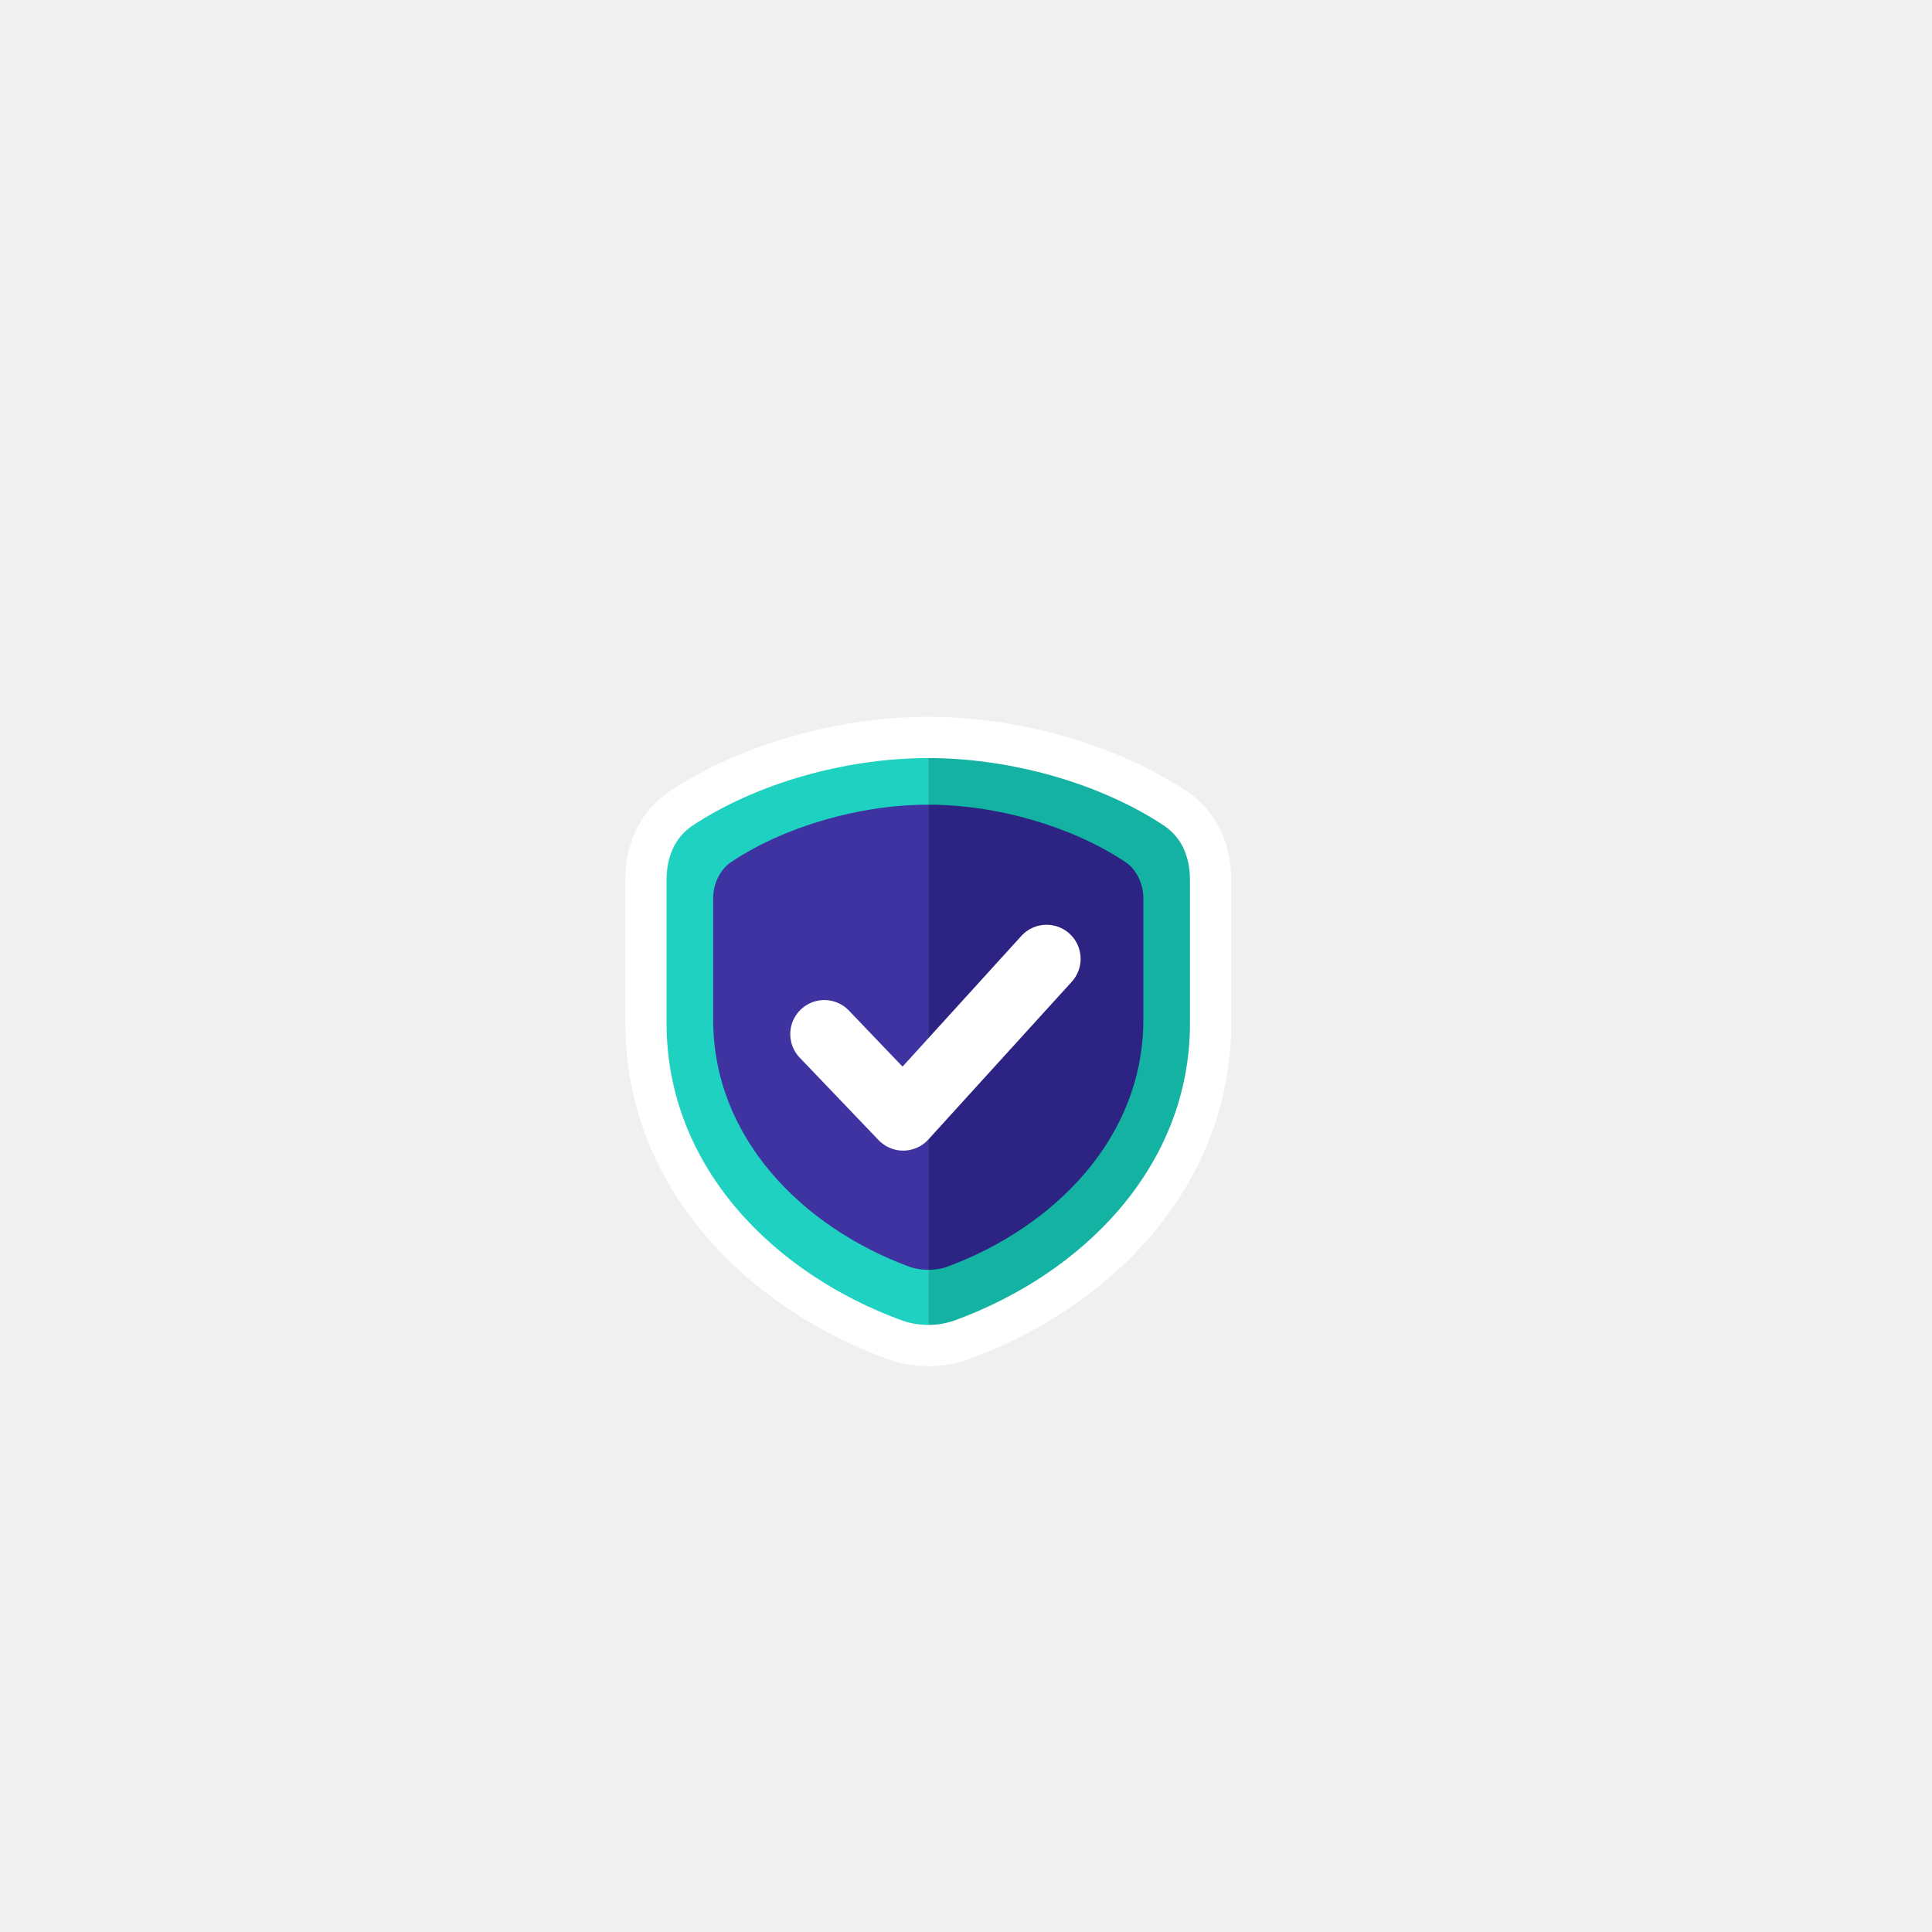
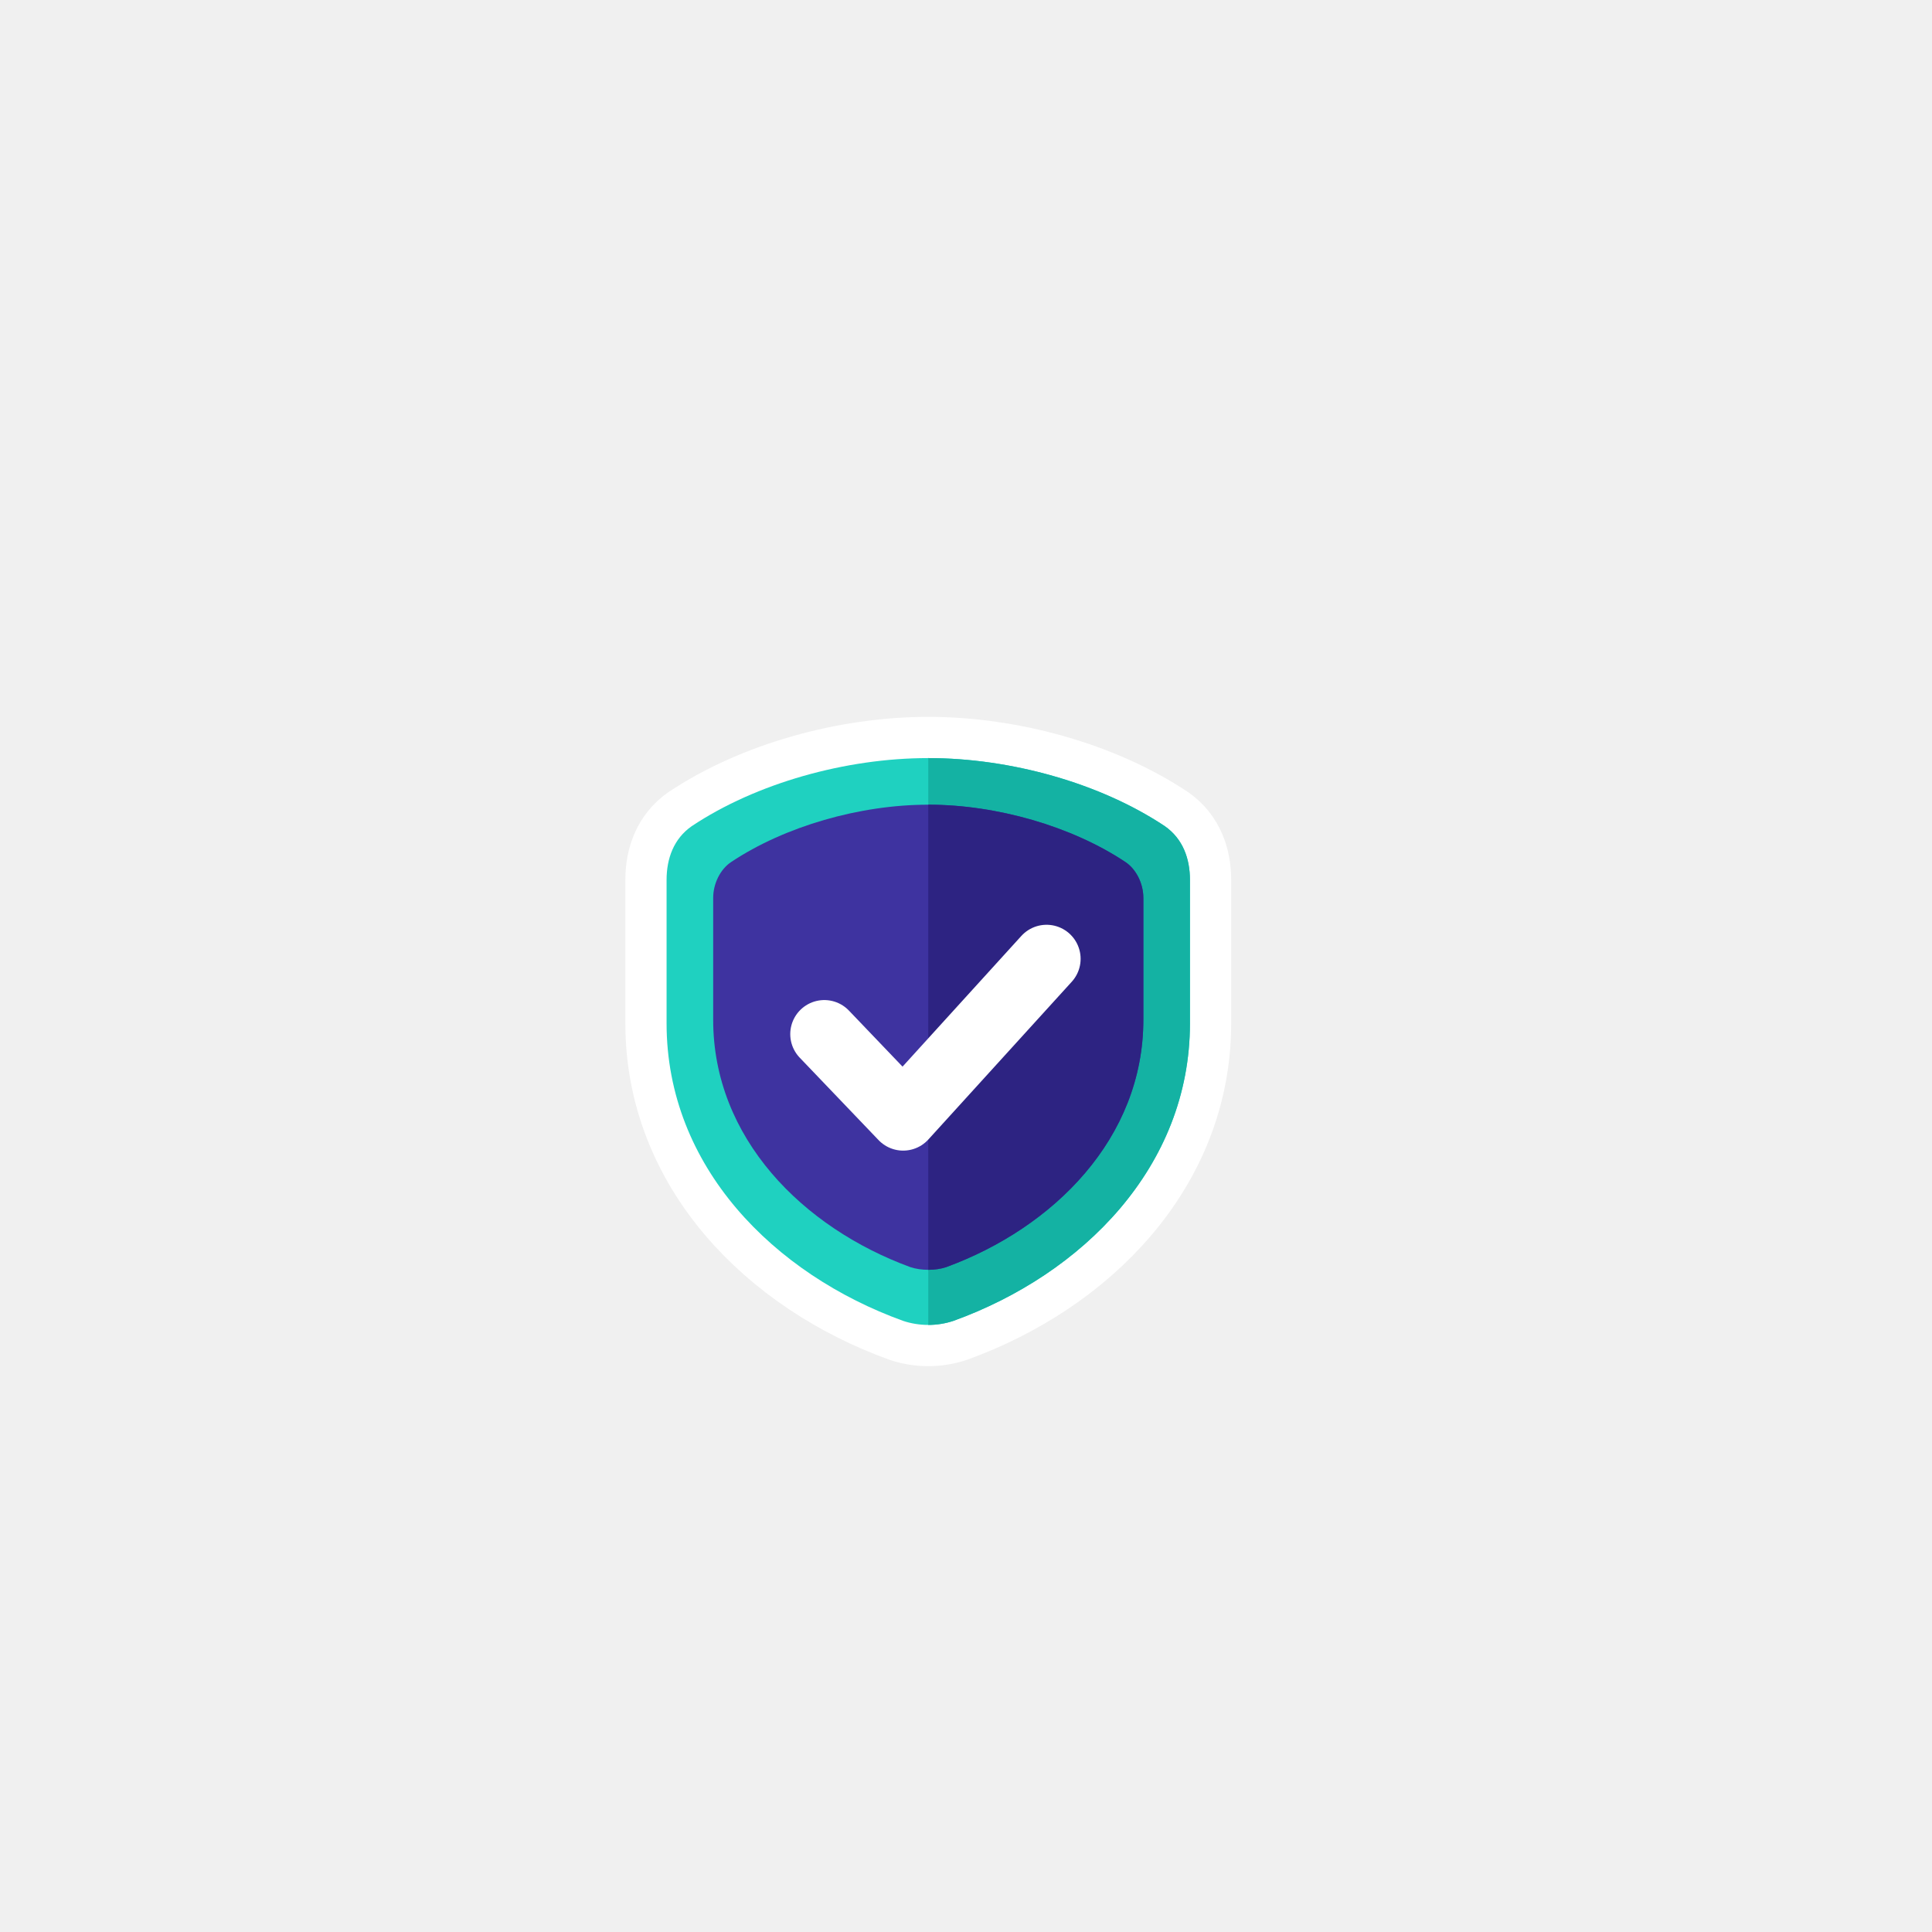
<svg xmlns="http://www.w3.org/2000/svg" width="1024" height="1024" viewBox="0 0 1024 1024">
  <g transform="translate(492.00, 550.00) scale(0.95)">
-     <defs>
-       <clipPath id="shield-outer-clip">
-         <path d="M 0,-156 C 46,-156 96,-142 132,-118 C 142,-111 146,-100 146,-88 L 146,-8 C 146,72 86,132 14,158 C 5,161 -5,161 -14,158 C -86,132 -146,72 -146,-8 L -146,-88 C -146,-100 -142,-111 -132,-118 C -96,-142 -46,-156 0,-156 Z" />
-       </clipPath>
-       <clipPath id="shield-inner-clip">
-         <path d="M 0,-130 C 38,-130 80,-118 110,-98 C 116,-94 120,-86 120,-78 L 120,-10 C 120,56 70,106 10,128 C 4,130 -4,130 -10,128 C -70,106 -120,56 -120,-10 L -120,-78 C -120,-86 -116,-94 -110,-98 C -80,-118 -38,-130 0,-130 Z" />
-       </clipPath>
-     </defs>
    <path d="M 0,-156 C 46,-156 96,-142 132,-118 C 142,-111 146,-100 146,-88 L 146,-8 C 146,72 86,132 14,158 C 5,161 -5,161 -14,158 C -86,132 -146,72 -146,-8 L -146,-88 C -146,-100 -142,-111 -132,-118 C -96,-142 -46,-156 0,-156 Z" fill="#FFFFFF" stroke="#FFFFFF" stroke-width="46" stroke-linejoin="round" stroke-linecap="round" />
-     <g clip-path="url(#shield-outer-clip)">
-       <rect x="-160" y="-170" width="160" height="350" fill="#1FD1C0" />
-       <rect x="0" y="-170" width="160" height="350" fill="#14B2A3" />
-     </g>
-     <g clip-path="url(#shield-inner-clip)">
-       <rect x="-150" y="-170" width="150" height="340" fill="#3E33A0" />
-       <rect x="0" y="-170" width="150" height="340" fill="#2D2382" />
-     </g>
+     <path d="M 0,-156 C 46,-156 96,-142 132,-118 C 142,-111 146,-100 146,-88 L 146,-8 C 146,72 86,132 14,158 C 5,161 -5,161 -14,158 C -86,132 -146,72 -146,-8 L -146,-88 C -146,-100 -142,-111 -132,-118 C -96,-142 -46,-156 0,-156 Z" fill="#1FD1C0" />
+     <path d="M 0,-156 C 46,-156 96,-142 132,-118 C 142,-111 146,-100 146,-88 L 146,-8 C 146,72 86,132 14,158 C 9.5,159.5 4.75,160.25 0,160.25 Z" fill="#14B2A3" />
+     <path d="M 0,-130 C 38,-130 80,-118 110,-98 C 116,-94 120,-86 120,-78 L 120,-10 C 120,56 70,106 10,128 C 4,130 -4,130 -10,128 C -70,106 -120,56 -120,-10 L -120,-78 C -120,-86 -116,-94 -110,-98 C -80,-118 -38,-130 0,-130 Z" fill="#3E33A0" />
+     <path d="M 0,-130 C 38,-130 80,-118 110,-98 C 116,-94 120,-86 120,-78 L 120,-10 C 120,56 70,106 10,128 C 7,129 3.5,129.5 0,129.5 Z" fill="#2D2382" />
    <path d="M -58,-2 L -14,44 L 66,-44" fill="none" stroke="#FFFFFF" stroke-width="38" stroke-linecap="round" stroke-linejoin="round" />
  </g>
</svg>
